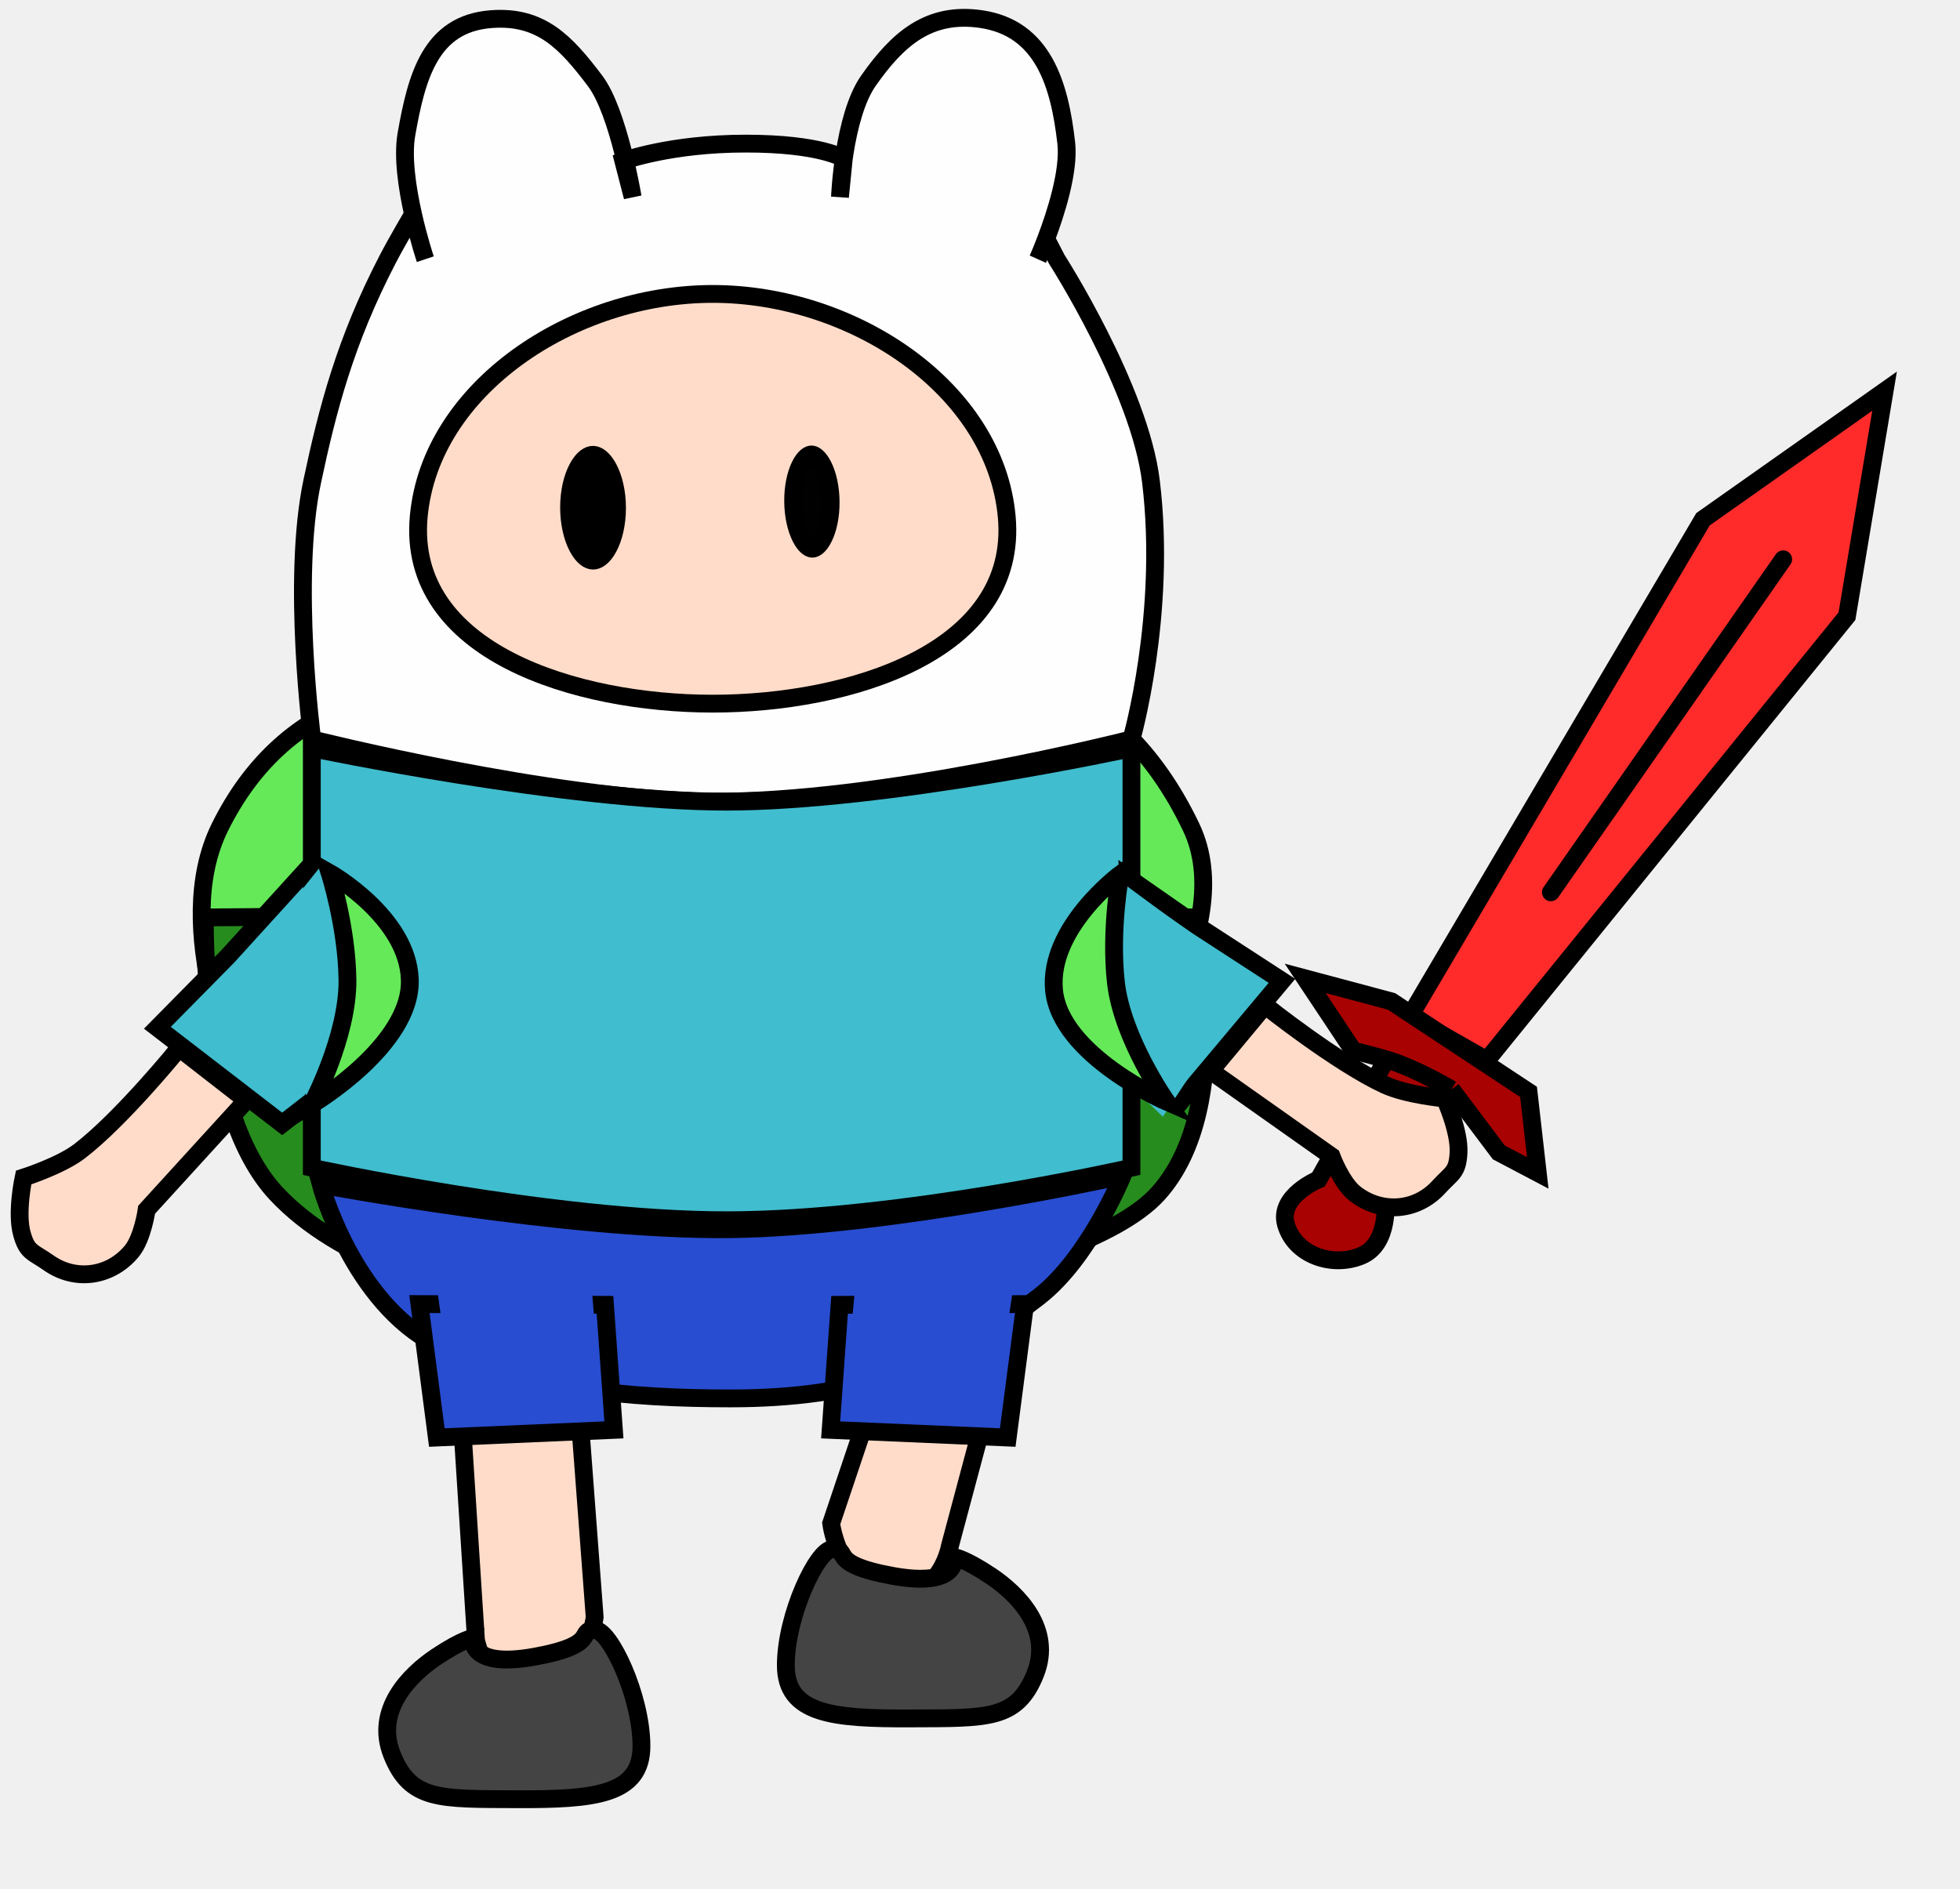
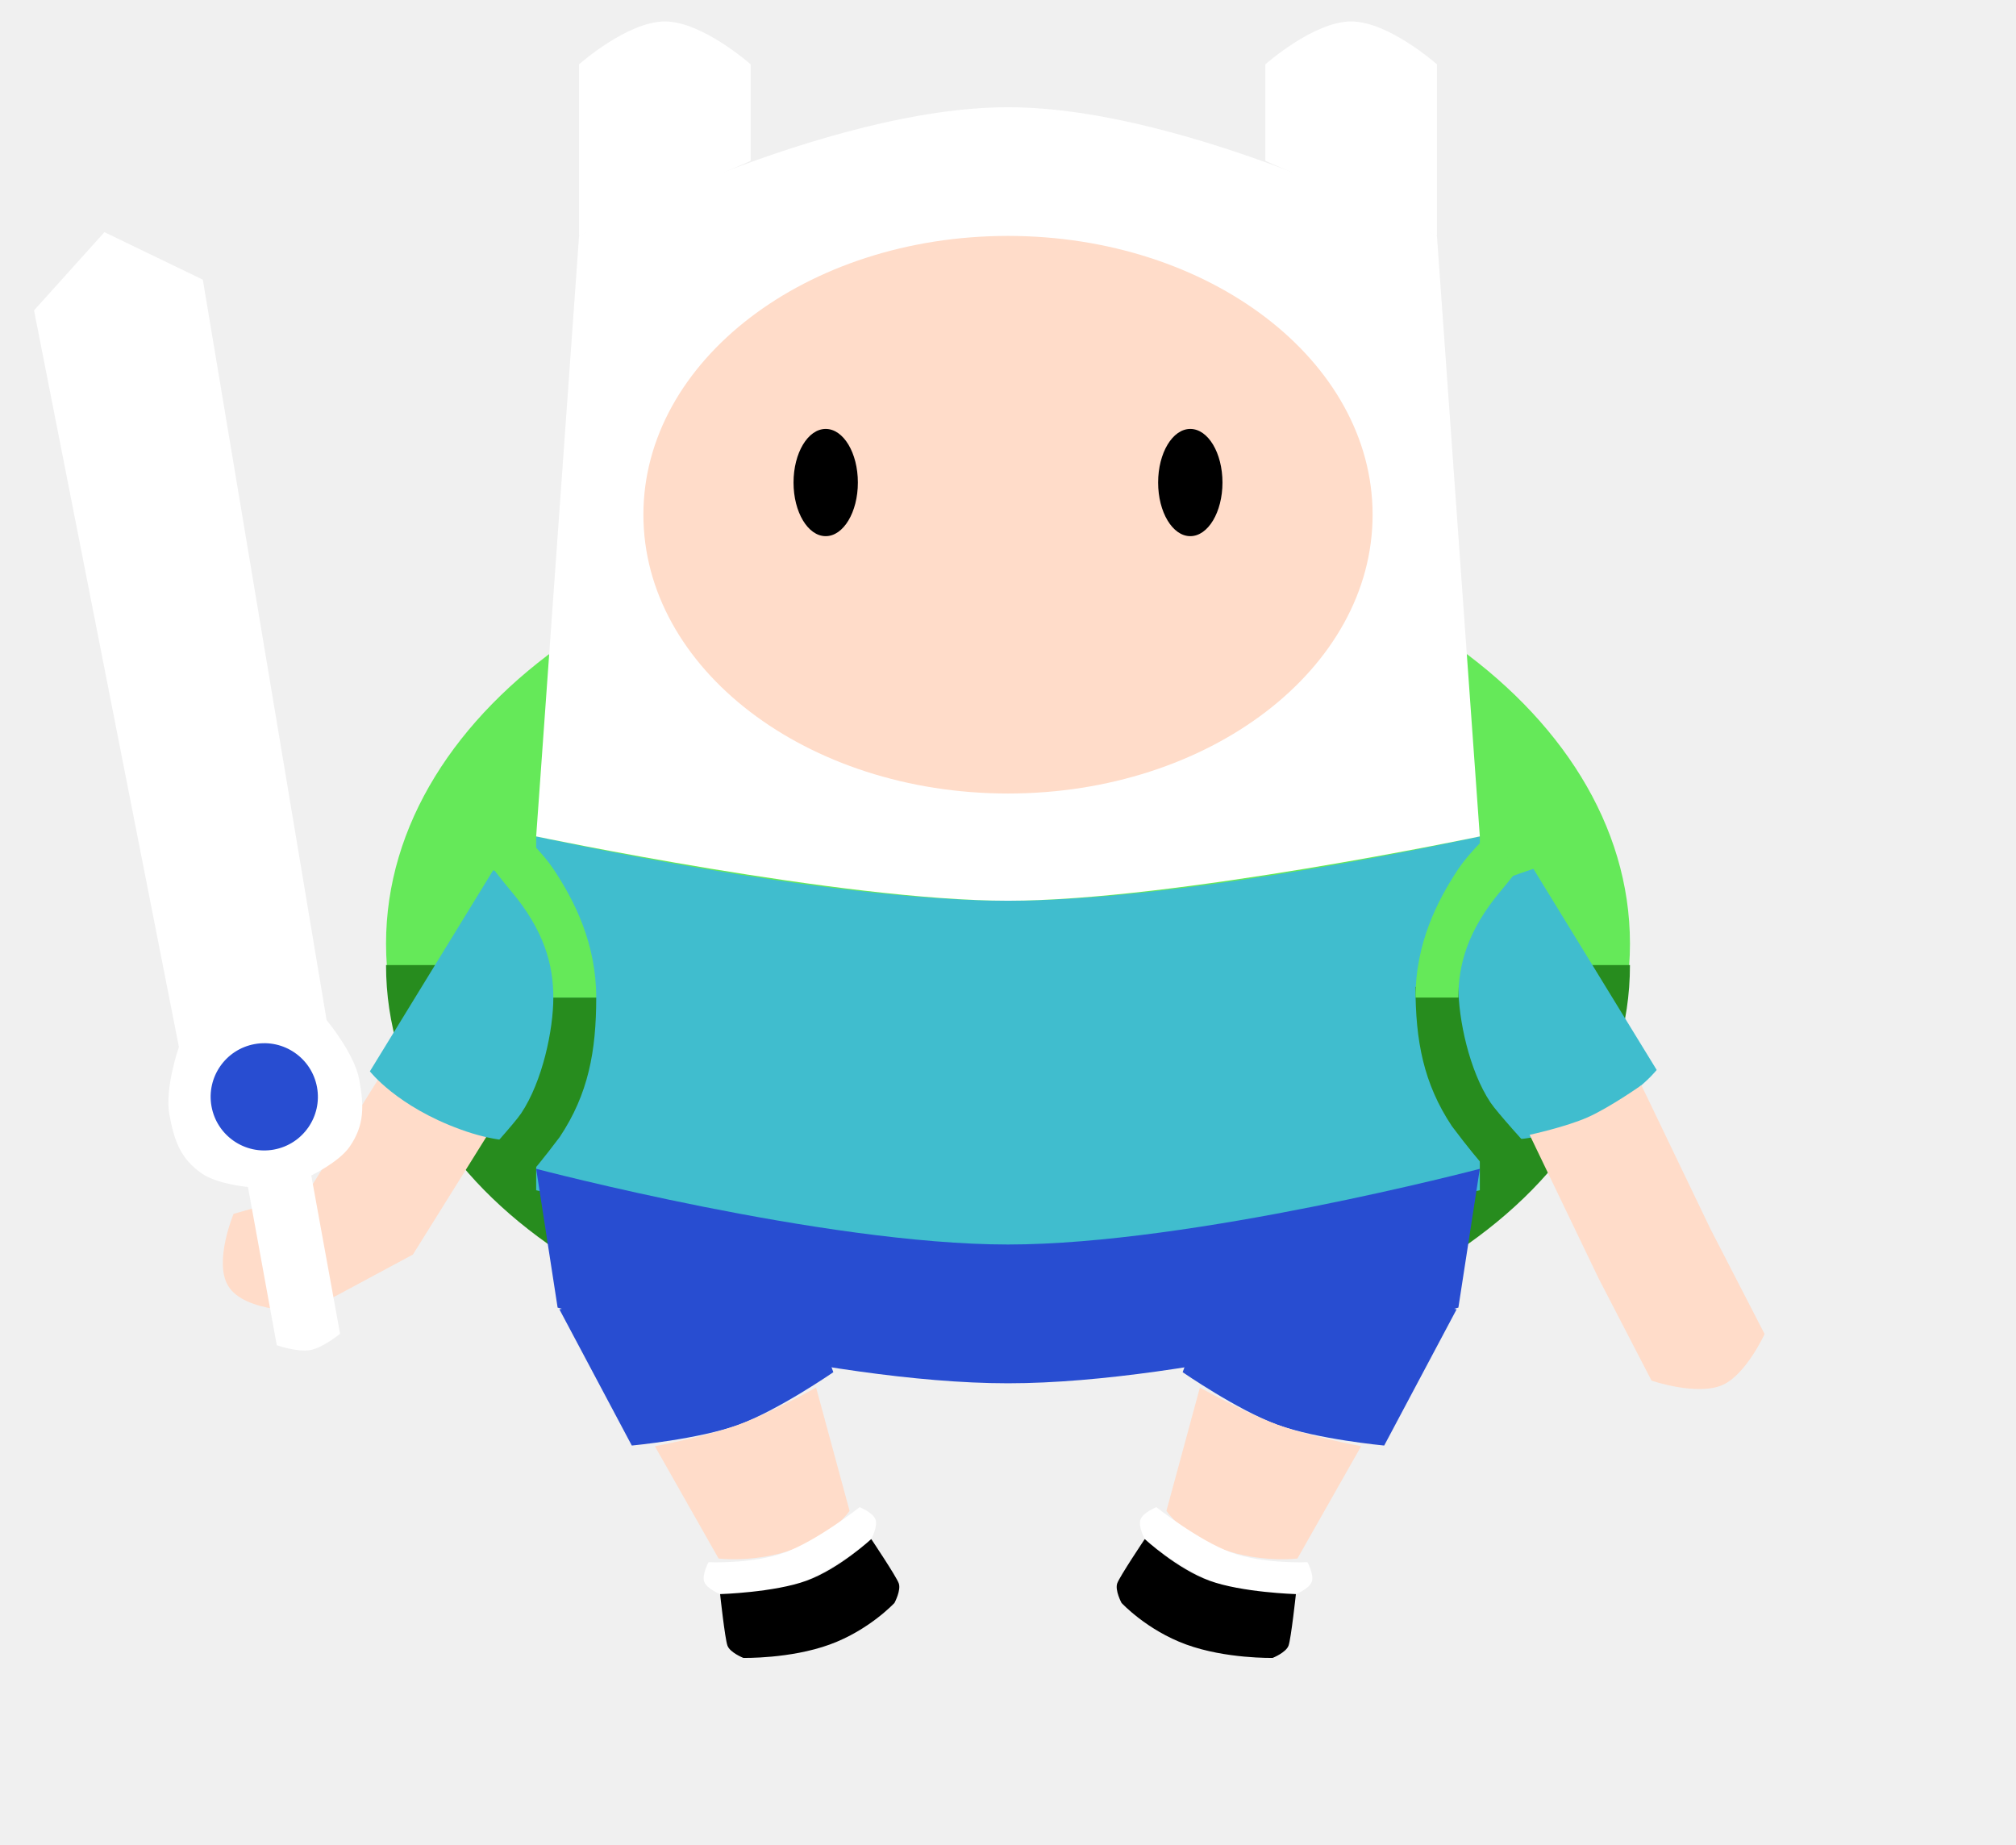
- <svg xmlns="http://www.w3.org/2000/svg" width="110" height="106" viewBox="0 0 110 106" fill="none">
-   <path d="M38.346 41.425C38.346 41.425 19.5 32 12.346 46.425C9.483 52.197 13.5 60.5 13.5 60.5H63C63 60.5 69.63 52.236 66.846 46.425C58.5 29 38.346 41.425 38.346 41.425Z" fill="#65E959" stroke="black" />
-   <path d="M15.5 67C11.234 62.43 11.5 51.5 11.5 51.5C30.167 51.333 67 51.5 67 51.5C67 51.5 69.5 62 65 67C60.5 72 40.5 74.5 40.5 74.5C40.5 74.5 22.5 74.5 15.5 67Z" fill="#278C1E" stroke="black" />
-   <path d="M41 69C31.837 69.112 18 66.5 18 66.5C18 66.5 19.781 73.106 24.5 75.5C29.44 78.006 35.294 78.5 41 78.5C48 78.5 53.064 76.87 58.315 72.788C61.122 70.606 63 66 63 66C63 66 49.992 68.89 41 69Z" fill="#284DD1" stroke="black" />
-   <path d="M46.647 85.518L48.512 79.966L55.139 79.939L53.311 86.784C53.311 86.784 52.832 89.49 50.5 89.5C47.147 89.514 46.647 85.518 46.647 85.518Z" fill="#FFDCC9" stroke="black" />
-   <path d="M44.103 93.464C44.114 90.639 45.88 86.971 46.699 86.968C47.812 86.963 46.319 87.779 50.103 88.464C53.887 89.149 53.541 87.409 53.541 87.409C53.541 87.409 54.103 87.464 55.603 88.464C57.114 89.471 59.103 91.464 58.103 93.964C57.067 96.553 55.449 96.446 51.103 96.464C46.757 96.482 44.092 96.24 44.103 93.464Z" fill="#444444" stroke="black" />
-   <path d="M46.618 80.267L47.119 73.247L57.532 73.205L56.556 80.697L46.618 80.267Z" fill="#284DD1" stroke="black" />
-   <path d="M47.437 78.221L48.012 72.057L56.936 71.817L55.943 78.404L47.437 78.221Z" fill="#284DD1" />
-   <path d="M33.375 90.784L32.56 79.966L25.933 79.939L26.712 92.05C26.712 92.05 27.191 94.756 29.523 94.766C32.876 94.779 33.375 90.784 33.375 90.784Z" fill="#FFDCC9" stroke="black" />
-   <path d="M36 98C35.989 95.175 34.223 91.507 33.404 91.504C32.291 91.499 33.784 92.315 30 93C26.216 93.685 26.563 91.945 26.563 91.945C26.563 91.945 26 92 24.5 93C22.989 94.007 21 96 22 98.5C23.036 101.089 24.654 100.982 29 101C33.346 101.018 36.011 100.776 36 98Z" fill="#444444" stroke="black" />
-   <path d="M34.454 80.267L33.953 73.247L23.54 73.205L24.516 80.697L34.454 80.267Z" fill="#284DD1" stroke="black" />
-   <path d="M33.582 76.894L33.096 70.911L24.314 70.788L25.204 77.178L33.582 76.894Z" fill="#284DD1" />
-   <path d="M39.736 44.997C30.942 44.879 17.522 41.503 17.522 41.503C17.522 41.503 16.347 32.571 17.522 27.028C18.376 23 19.372 19.144 21.76 14.55C22.281 13.547 23.18 12.024 23.18 12.024C22.857 10.579 22.586 8.807 22.811 7.532C23.376 4.332 24.144 1.33 27.571 1.074C30.372 0.864 31.763 2.38 33.396 4.537C34.145 5.527 34.722 7.486 35.082 9C35.597 8.827 38.092 8.061 41.852 8.061C46.09 8.061 47.355 8.903 47.355 8.903C47.564 7.46 47.968 5.63 48.734 4.537C50.377 2.192 52.131 0.636 55.074 1.074C58.543 1.589 59.469 4.736 59.841 8.031C60.019 9.61 59.244 11.998 58.712 13.403L59.305 14.55C59.305 14.55 63.961 21.808 64.594 27.028C65.5 34.5 63.5 41.503 63.5 41.503C63.5 41.503 49.346 45.125 39.736 44.997Z" fill="#FFFEFE" />
-   <path d="M58.247 14.55C58.247 14.55 58.45 14.096 58.712 13.403M23.869 14.55C23.869 14.55 23.499 13.446 23.18 12.024M58.712 13.403C59.244 11.998 60.019 9.61 59.841 8.031C59.469 4.736 58.543 1.589 55.074 1.074C52.131 0.636 50.377 2.192 48.734 4.537C47.325 6.548 47.141 11.056 47.141 11.056L47.355 8.903C47.355 8.903 46.09 8.061 41.852 8.061C37.614 8.061 34.983 9.034 34.983 9.034L35.505 11.056C35.505 11.056 34.719 6.285 33.396 4.537C31.763 2.38 30.372 0.864 27.571 1.074C24.144 1.33 23.376 4.332 22.811 7.532C22.586 8.807 22.857 10.579 23.18 12.024M58.712 13.403L59.305 14.55C59.305 14.55 63.961 21.808 64.594 27.028C65.5 34.5 63.5 41.503 63.5 41.503C63.5 41.503 49.346 45.125 39.736 44.997C30.942 44.879 17.522 41.503 17.522 41.503C17.522 41.503 16.347 32.571 17.522 27.028C18.376 23 19.372 19.144 21.76 14.55C22.281 13.547 23.18 12.024 23.18 12.024" stroke="black" />
-   <path d="M23.5 29C24.159 21.782 32.146 16.5 40 16.5C47.854 16.5 55.841 21.782 56.5 29C57.194 36.606 47.638 39.5 40 39.5C32.362 39.5 22.806 36.606 23.5 29Z" fill="#FFDCC9" stroke="black" />
-   <path d="M63.5 65.551L63.5 42.002C63.5 42.002 49.675 45.002 40.758 45.002C31.842 45.002 17.5 42 17.5 42V65.551C17.5 65.551 31.017 68.5 40.758 68.5C50.5 68.5 63.5 65.551 63.5 65.551Z" fill="#40BDCE" stroke="black" />
-   <path d="M95.576 29.149L79.122 57.055L83.447 59.514L103.656 34.59L105.767 21.959L95.576 29.149Z" fill="#FF2B2B" stroke="black" />
-   <path d="M75.951 58.98L73.251 54.921L78.095 56.215L85.786 61.294L86.303 65.842L84.116 64.69L81.459 61.157L77.75 67.337C77.75 67.337 78.026 69.816 76.398 70.494C74.771 71.173 72.667 70.458 72.172 68.735C71.714 67.144 73.998 66.209 73.998 66.209L77.803 59.472C76.81 59.183 75.951 58.98 75.951 58.98Z" fill="#A80202" />
-   <path d="M81.459 61.157L84.116 64.69L86.303 65.842L85.786 61.294L78.095 56.215L73.251 54.921L75.951 58.98C75.951 58.98 76.81 59.183 77.803 59.472M81.459 61.157L77.75 67.337C77.75 67.337 78.026 69.816 76.398 70.494C74.771 71.173 72.667 70.458 72.172 68.735C71.714 67.144 73.998 66.209 73.998 66.209L77.803 59.472M81.459 61.157C81.459 61.157 79.427 59.944 77.803 59.472" stroke="black" />
-   <path d="M87.038 50.09L100.077 31.396" stroke="black" stroke-linecap="round" />
-   <path d="M77.703 60.892C74.989 59.626 70.997 56.437 70.997 56.437L67.941 60.114L74.727 64.907C74.727 64.907 75.29 66.424 76.055 67.014C77.525 68.151 79.495 68.004 80.743 66.638C81.483 65.828 81.793 65.834 81.856 64.725C81.926 63.495 81.085 61.662 81.085 61.662C81.085 61.662 78.935 61.468 77.703 60.892Z" fill="#FFDCC9" stroke="black" />
-   <path d="M66.266 61.836L71.947 55.062L67.222 51.992L63.341 49.287L64.229 60.867L66.266 61.836Z" fill="#40BDCE" stroke="black" />
-   <path d="M65.262 62.687L70.357 54.947L66.534 52.169L62.257 49.013L62.665 60.186L65.262 62.687Z" fill="#40BDCE" />
-   <path d="M59.154 55.58C58.823 52.076 62.879 49.071 62.879 49.071C62.879 49.071 62.294 52.18 62.627 55.148C62.981 58.307 65.476 61.848 65.476 61.848C65.476 61.848 59.501 59.248 59.154 55.58Z" fill="#65E959" stroke="black" />
-   <path d="M4.463 64.624C6.841 62.804 10.056 58.832 10.056 58.832L13.83 61.768L8.231 67.907C8.231 67.907 8.006 69.508 7.386 70.249C6.194 71.675 4.238 71.954 2.727 70.888C1.83 70.256 1.528 70.328 1.229 69.259C0.896 68.073 1.324 66.102 1.324 66.102C1.324 66.102 3.382 65.45 4.463 64.624Z" fill="#FFDCC9" stroke="black" />
-   <path d="M15.835 63.091L8.832 57.694L12.789 53.682L17.5 48.5L17.616 61.707L15.835 63.091Z" fill="#40BDCE" stroke="black" />
-   <path d="M18.5 62.5L11.165 56.672L14.5 53L20.5 45.5L21.042 60.604L18.5 62.5Z" fill="#40BDCE" />
-   <path d="M23 55C22.896 51.481 18.5 49 18.5 49C18.5 49 19.464 52.013 19.5 55C19.538 58.178 17.5 62 17.5 62C17.5 62 23.108 58.683 23 55Z" fill="#65E959" stroke="black" />
-   <path d="M34.629 28.523C34.627 29.417 34.433 30.197 34.144 30.735C33.843 31.294 33.513 31.476 33.279 31.472C33.044 31.468 32.715 31.276 32.416 30.707C32.128 30.16 31.936 29.372 31.937 28.479C31.938 27.586 32.132 26.805 32.422 26.267C32.722 25.708 33.052 25.526 33.286 25.53C33.521 25.534 33.85 25.727 34.149 26.296C34.437 26.843 34.63 27.63 34.629 28.523Z" fill="black" stroke="black" />
-   <path d="M46.618 28.164C46.624 28.973 46.468 29.679 46.231 30.165C45.98 30.682 45.721 30.804 45.588 30.803C45.454 30.802 45.193 30.676 44.933 30.156C44.689 29.668 44.52 28.959 44.513 28.15C44.506 27.341 44.663 26.634 44.899 26.149C45.151 25.632 45.409 25.509 45.543 25.51C45.677 25.511 45.937 25.637 46.198 26.157C46.442 26.646 46.611 27.355 46.618 28.164Z" fill="#010101" stroke="black" />
+ <svg xmlns="http://www.w3.org/2000/svg" width="94" height="86" viewBox="0 0 94 86" fill="none">
+   <ellipse cx="47" cy="44" rx="29" ry="20" fill="#65E959" />
+   <path d="M47 64C63.016 64 76 56.046 76 45H18C18 56.046 30.984 64 47 64Z" fill="#278C1E" />
+   <path d="M47 42C38.408 42 25 39 25 39V55.5C25 55.5 38.329 58.5 47 58.5C55.671 58.5 69 55.5 69 55.5V39C69 39 55.592 42 47 42Z" fill="#40BDCE" />
+   <path d="M27 11C27 11 38.52 5 47 5C55.48 5 67 11 67 11L69 39C69 39 54.718 42 47 42C39.282 42 25 39 25 39L27 11Z" fill="white" />
+   <ellipse cx="47" cy="24" rx="17" ry="13" fill="#FFDCC9" />
+   <path d="M47 58.029C38.408 58.029 25 54.5 25 54.5L26 60.971C26 60.971 38.329 64.5 47 64.5C55.671 64.5 68 60.971 68 60.971L69 54.5C69 54.5 55.592 58.029 47 58.029Z" fill="#284DD1" />
+   <path d="M27 3V11L35 7.5V3C35 3 32.746 1 31 1C29.253 1 27 3 27 3Z" fill="white" />
+   <path d="M67 3V11L59 7.5V3C59 3 61.254 1 63 1C64.746 1 67 3 67 3Z" fill="white" />
+   <path d="M64.541 67.403L67.918 61.05L57.039 58.776L55.144 63.983C55.144 63.983 57.725 65.765 59.572 66.437C61.418 67.109 64.541 67.403 64.541 67.403Z" fill="#284DD1" />
+   <path d="M60.495 72.671L63.466 67.433C63.466 67.433 61.085 66.988 59.572 66.437C58.059 65.886 55.948 64.697 55.948 64.697L54.387 70.448C54.387 70.448 55.089 71.546 56.936 72.218C58.782 72.89 60.495 72.671 60.495 72.671Z" fill="#FFDCC9" />
+   <path d="M56.864 73.876C58.71 74.548 60.424 74.33 60.424 74.33C60.424 74.33 61.046 74.082 61.164 73.757C61.282 73.432 60.965 72.842 60.965 72.842C60.965 72.842 58.919 72.939 57.406 72.389C55.892 71.838 53.917 70.277 53.917 70.277C53.917 70.277 53.295 70.525 53.177 70.85C53.059 71.174 53.376 71.764 53.376 71.764C53.376 71.764 55.018 73.204 56.864 73.876Z" fill="white" />
+   <path d="M55.311 76.681C57.157 77.353 59.341 77.305 59.341 77.305C59.341 77.305 59.963 77.057 60.081 76.732C60.199 76.407 60.424 74.33 60.424 74.33C60.424 74.33 57.907 74.256 56.394 73.705C54.881 73.155 53.376 71.764 53.376 71.764C53.376 71.764 52.212 73.5 52.094 73.825C51.976 74.15 52.293 74.74 52.293 74.74C52.293 74.74 53.465 76.009 55.311 76.681Z" fill="black" />
+   <path d="M29.459 67.403L26.082 61.05L36.961 58.776L38.856 63.983C38.856 63.983 36.275 65.765 34.428 66.437C32.582 67.109 29.459 67.403 29.459 67.403Z" fill="#284DD1" />
+   <path d="M33.505 72.671L30.534 67.433C30.534 67.433 32.915 66.988 34.428 66.437C35.941 65.886 38.052 64.697 38.052 64.697L39.613 70.448C39.613 70.448 38.911 71.546 37.064 72.218C35.218 72.89 33.505 72.671 33.505 72.671Z" fill="#FFDCC9" />
+   <path d="M37.136 73.876C35.29 74.548 33.576 74.33 33.576 74.33C33.576 74.33 32.954 74.082 32.836 73.757C32.717 73.432 33.035 72.842 33.035 72.842C33.035 72.842 35.081 72.939 36.594 72.389C38.108 71.838 40.082 70.277 40.082 70.277C40.082 70.277 40.705 70.525 40.823 70.85C40.941 71.174 40.624 71.764 40.624 71.764C40.624 71.764 38.982 73.204 37.136 73.876Z" fill="white" />
+   <path d="M38.689 76.681C36.843 77.353 34.659 77.305 34.659 77.305C34.659 77.305 34.037 77.057 33.919 76.732C33.8 76.407 33.576 74.33 33.576 74.33C33.576 74.33 36.093 74.256 37.606 73.705C39.119 73.155 40.624 71.764 40.624 71.764C40.624 71.764 41.788 73.5 41.906 73.825C42.024 74.15 41.707 74.74 41.707 74.74C41.707 74.74 40.535 76.009 38.689 76.681Z" fill="black" />
+   <ellipse cx="38.5" cy="22.5" rx="1.5" ry="2.5" fill="black" />
+   <ellipse cx="55.5" cy="22.5" rx="1.5" ry="2.5" fill="black" />
+   <path d="M14.325 55.629L18.264 49.319C18.264 49.319 19.627 50.519 20.588 51.079C21.55 51.639 23.19 52.189 23.19 52.189L19.252 58.498L14.348 61.132C14.348 61.132 11.402 61.257 10.629 59.942C9.965 58.813 10.892 56.599 10.892 56.599L14.325 55.629Z" fill="#FFDCC9" />
+   <path d="M17.247 49.954L22.994 40.579C22.994 40.579 27.024 41.783 27.994 43.579C28.964 45.375 27.034 49.665 27.034 49.665L25.773 52.88C25.773 52.88 24.45 53.745 21.478 52.666C18.505 51.588 17.247 49.954 17.247 49.954Z" fill="#40BDCE" />
+   <path d="M77.246 49.889L71.5 40.514C71.5 40.514 67.47 41.718 66.5 43.514C65.53 45.309 67.46 49.6 67.46 49.6L68.72 52.814C68.72 52.814 70.044 53.68 73.016 52.601C75.989 51.522 77.246 49.889 77.246 49.889Z" fill="#40BDCE" />
+   <path d="M79.755 57.308L76.534 50.603C76.534 50.603 75.048 51.646 74.03 52.097C73.012 52.548 71.322 52.914 71.322 52.914L74.543 59.618L77.007 64.376C77.007 64.376 79.171 65.12 80.356 64.561C81.43 64.054 82.278 62.203 82.278 62.203L79.755 57.308Z" fill="#FFDCC9" />
+   <path d="M1.587 14.473L4.869 10.826L9.457 13.041L15.229 47.566C15.229 47.566 16.529 49.123 16.75 50.338C16.971 51.553 17.006 52.453 16.303 53.469C15.806 54.187 14.514 54.81 14.514 54.81L15.856 62.189C15.856 62.189 15.077 62.839 14.47 62.95C13.862 63.06 12.905 62.726 12.905 62.726L11.562 55.347C11.562 55.347 10.134 55.218 9.416 54.721C8.4 54.019 8.116 53.164 7.895 51.949C7.674 50.734 8.342 48.818 8.342 48.818L1.587 14.473Z" fill="white" />
+   <circle cx="12.322" cy="51.143" r="2.5" transform="rotate(-10.3089 12.3223 51.1434)" fill="#284DD1" />
+   <path d="M67.7 52.514C66.367 50.514 66 48.514 66 46.014H68C68 47.514 68.5 49.913 69.5 51.413C69.806 51.873 71.3 53.514 71.3 53.514L69.8 55.014C69.8 55.014 69.2 54.514 67.7 52.514Z" fill="#278C1E" />
+   <path d="M68 40.514C67 42.014 66 44.014 66 46.514H68C68 45.014 68.405 43.399 70 41.514C70.357 41.092 70.8 40.514 70.8 40.514L69.3 39.014C69.3 39.014 68.46 39.824 68 40.514Z" fill="#65E959" />
+   <path d="M26.1 53.014C27.433 51.014 27.8 49.014 27.8 46.514H25.8C25.8 48.014 25.3 50.413 24.3 51.913C23.994 52.373 22.5 54.014 22.5 54.014L24 55.514C24 55.514 24.6 55.014 26.1 53.014Z" fill="#278C1E" />
+   <path d="M25.8 40.514C26.8 42.014 27.8 44.014 27.8 46.514H25.8C25.8 45.014 25.395 43.399 23.8 41.514C23.443 41.092 23 40.514 23 40.514L24.5 39.014C24.5 39.014 25.34 39.824 25.8 40.514Z" fill="#65E959" />
</svg>
